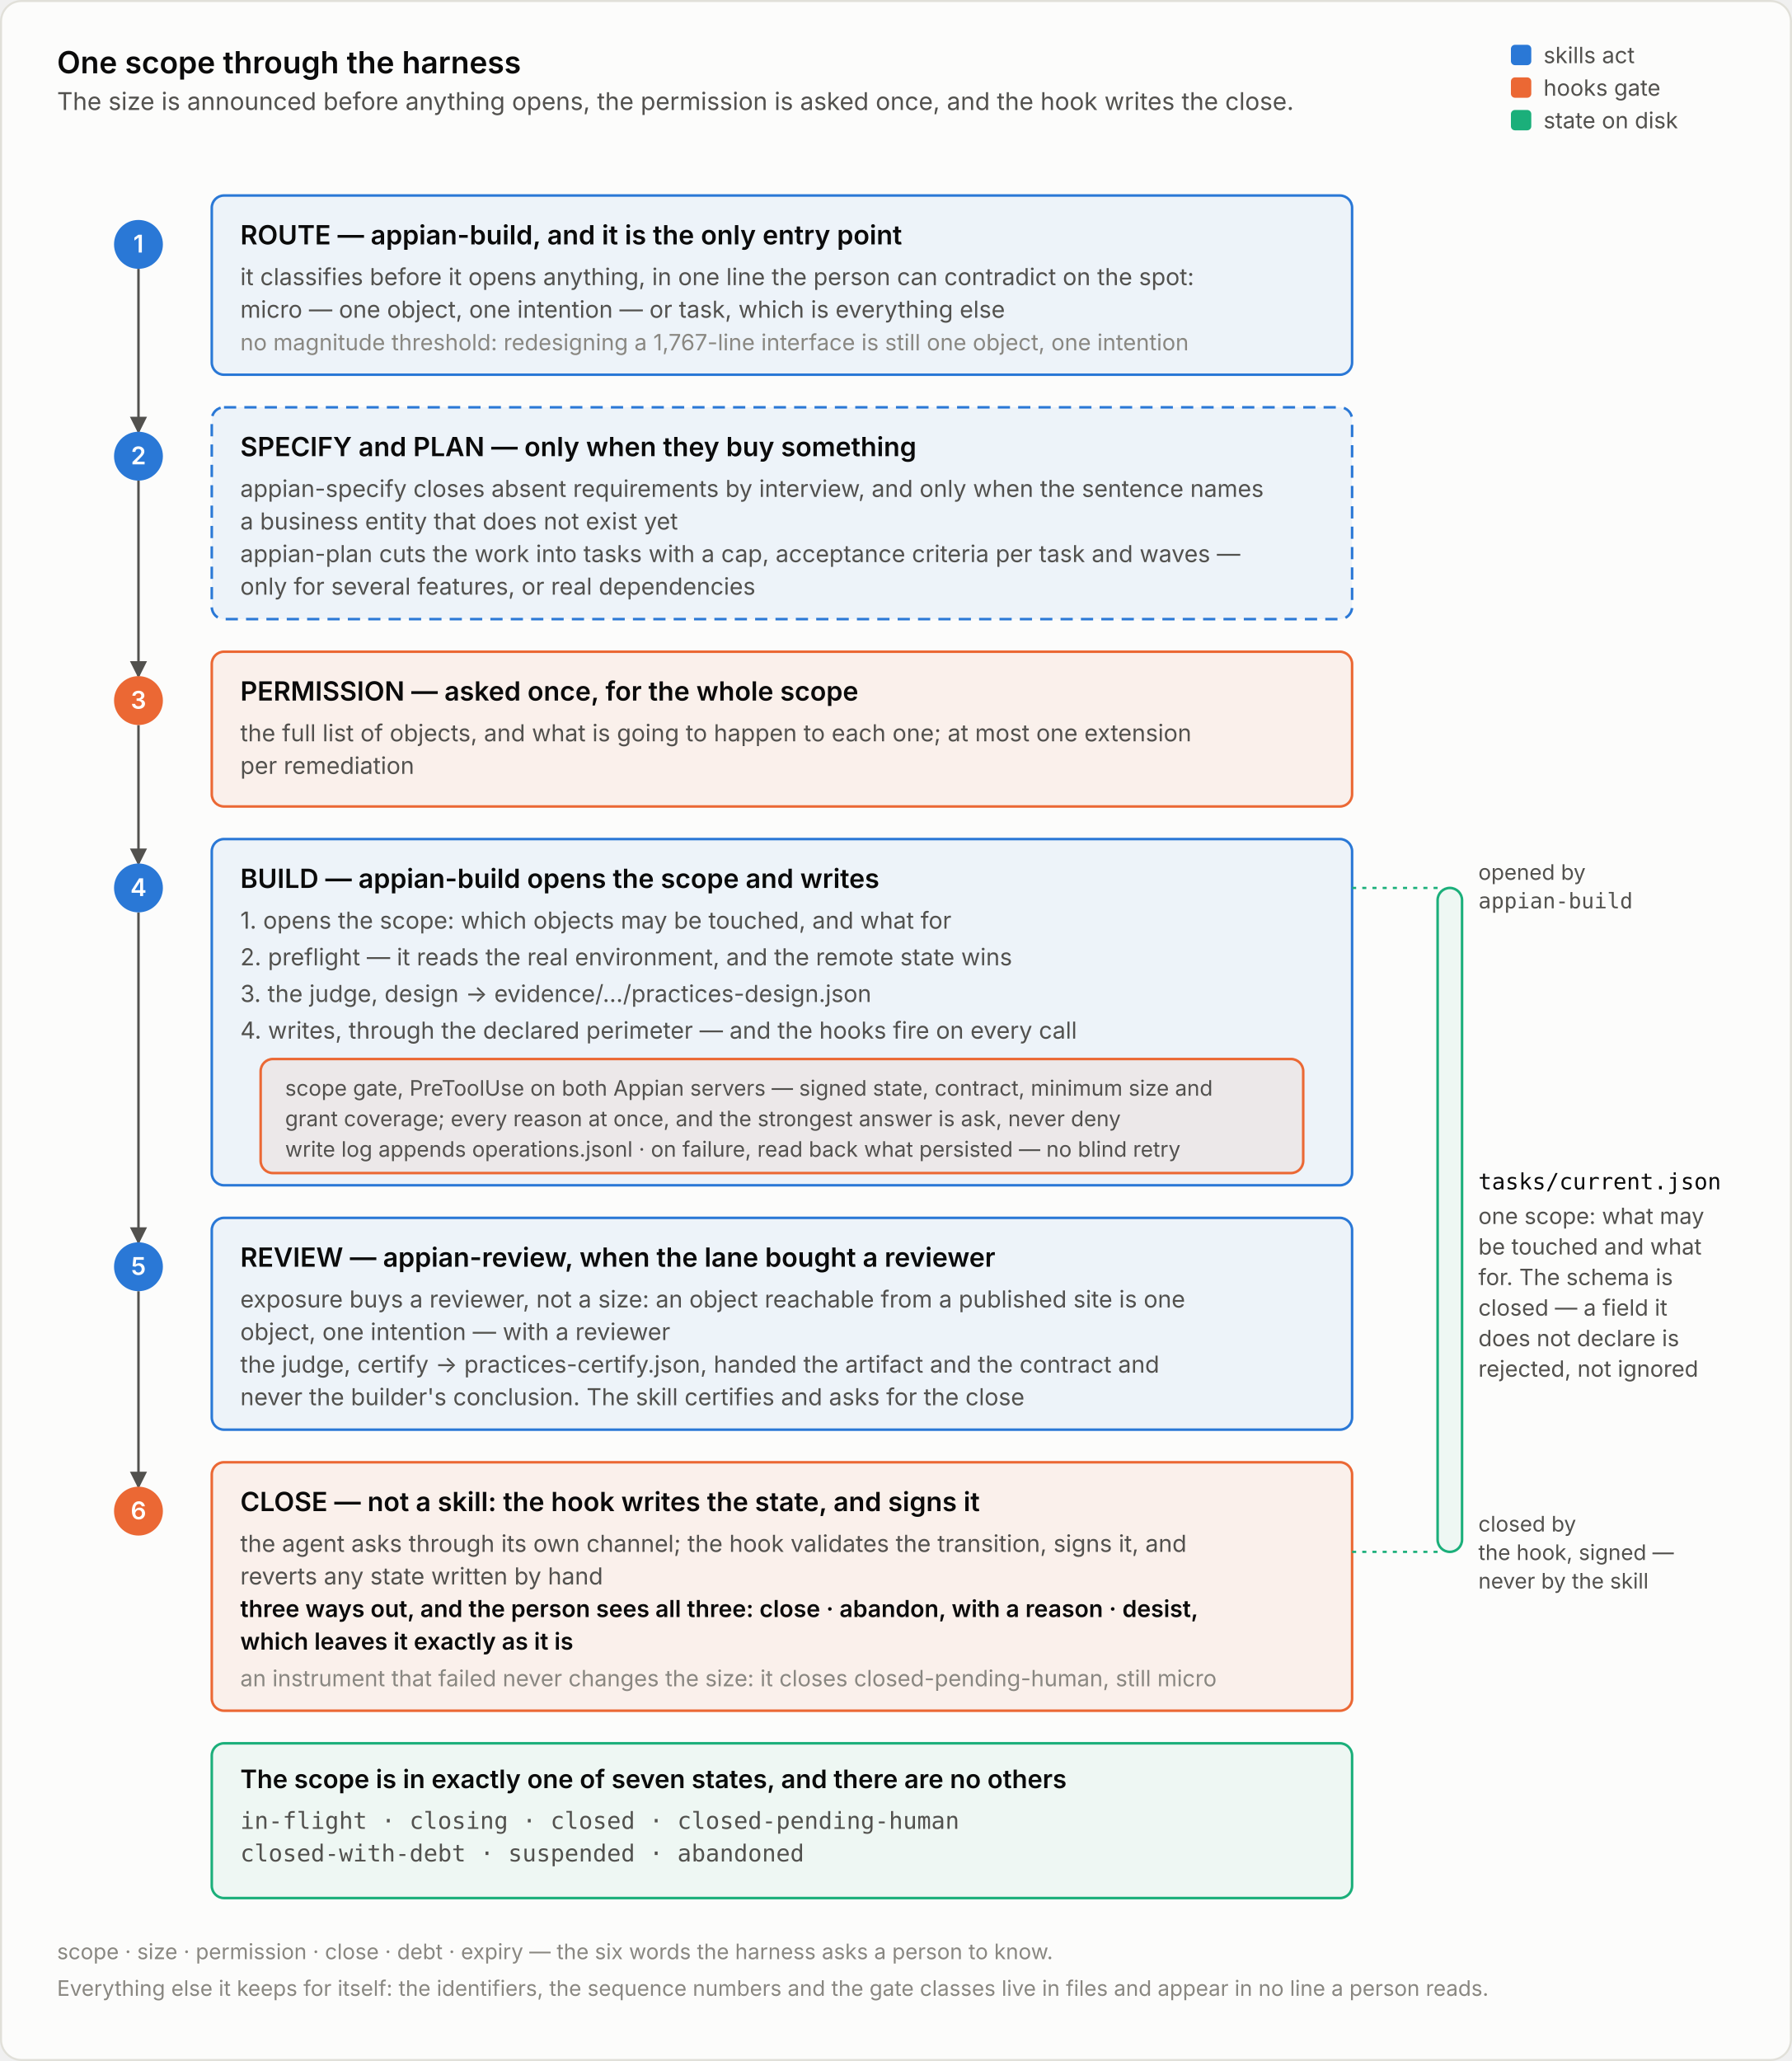
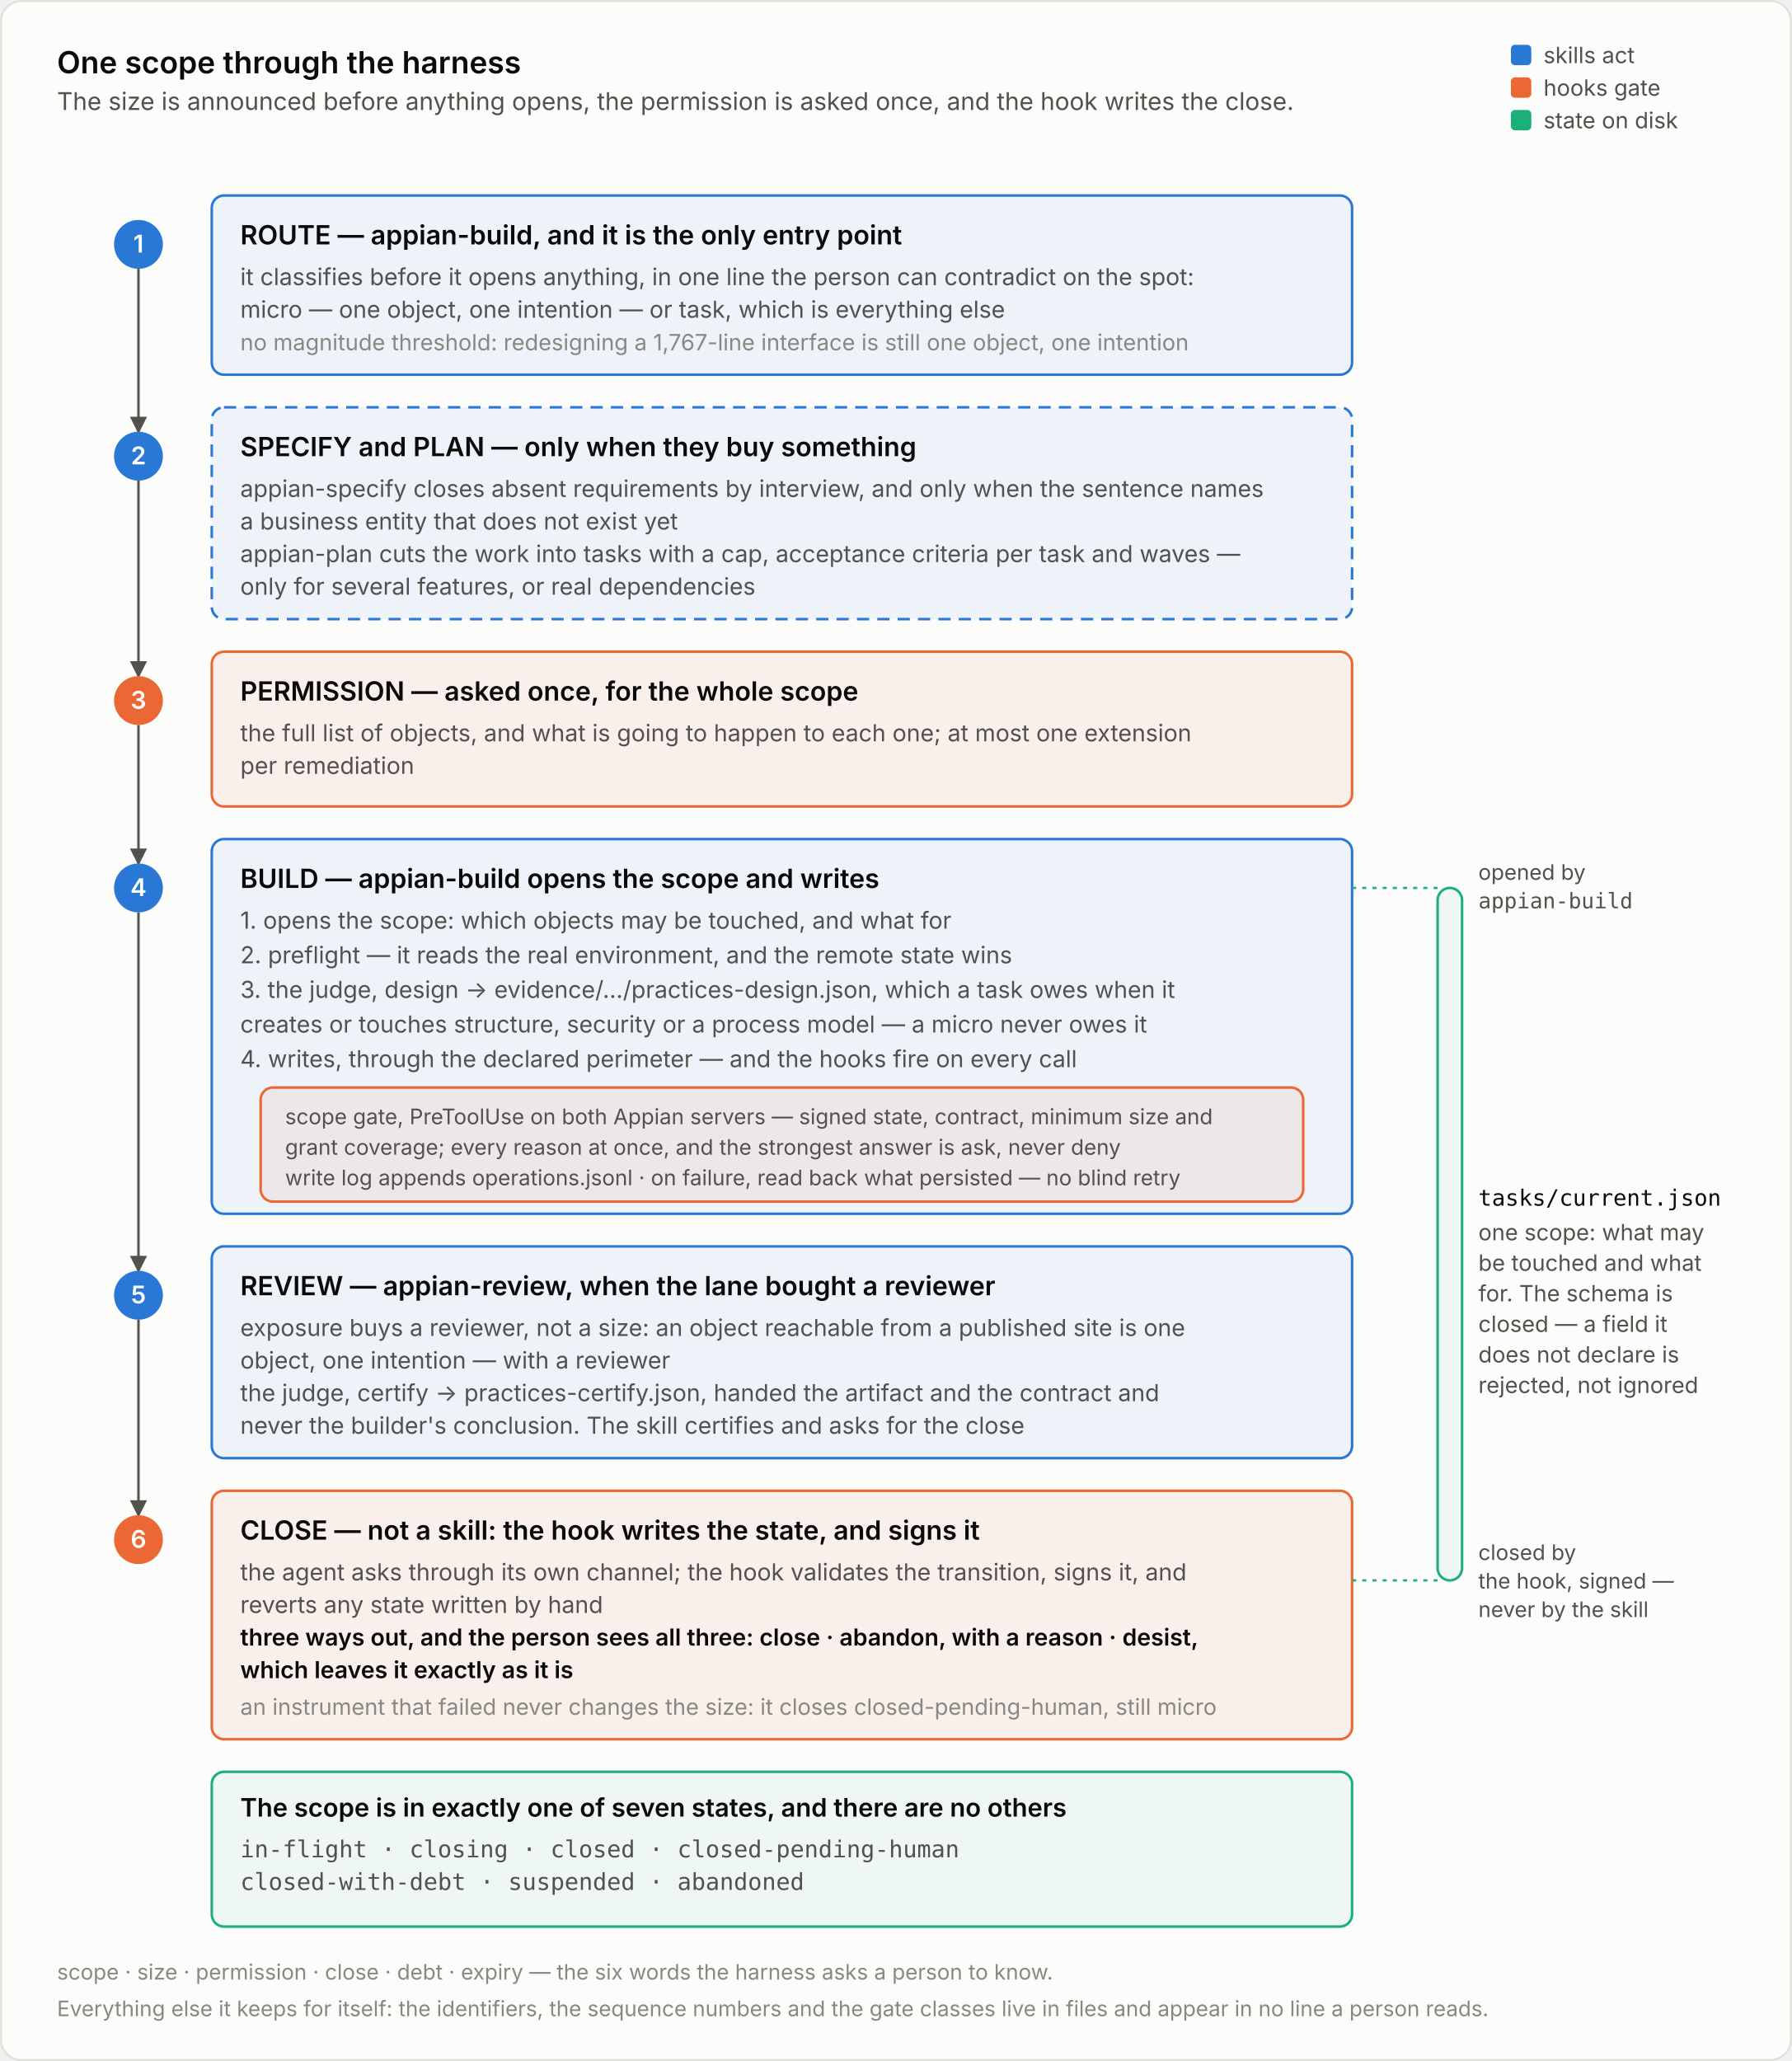
<svg xmlns="http://www.w3.org/2000/svg" width="880" height="1012" viewBox="0 0 880 1012" role="img" font-family="system-ui,-apple-system,'Segoe UI',sans-serif">
  <defs>
    <marker id="ar-blue" viewBox="0 0 8 8" refX="7" refY="4" markerWidth="7" markerHeight="7" orient="auto-start-reverse">
      <path d="M0,0 L8,4 L0,8 z" fill="#2a78d6" />
    </marker>
  </defs>
  <defs>
    <marker id="ar-orange" viewBox="0 0 8 8" refX="7" refY="4" markerWidth="7" markerHeight="7" orient="auto-start-reverse">
      <path d="M0,0 L8,4 L0,8 z" fill="#eb6834" />
    </marker>
  </defs>
  <defs>
    <marker id="ar-ink" viewBox="0 0 8 8" refX="7" refY="4" markerWidth="7" markerHeight="7" orient="auto-start-reverse">
      <path d="M0,0 L8,4 L0,8 z" fill="#52514e" />
    </marker>
  </defs>
  <rect x="0.5" y="0.5" width="879" height="1011" rx="10" fill="#fcfcfb" stroke="#e1e0d9" />
  <text x="28" y="36" font-size="15" fill="#0b0b0b" font-weight="600">One scope through the harness</text>
  <text x="28" y="54" font-size="12" fill="#52514e">The size is announced before anything opens, the permission is asked once, and the hook writes the close.</text>
  <rect x="742" y="22" width="10" height="10" rx="2" fill="#2a78d6" stroke="none" stroke-width="0" />
  <text x="758" y="31" font-size="11" fill="#52514e">skills act</text>
  <rect x="742" y="38" width="10" height="10" rx="2" fill="#eb6834" stroke="none" stroke-width="0" />
  <text x="758" y="47" font-size="11" fill="#52514e">hooks gate</text>
  <rect x="742" y="54" width="10" height="10" rx="2" fill="#1baf7a" stroke="none" stroke-width="0" />
  <text x="758" y="63" font-size="11" fill="#52514e">state on disk</text>
  <rect x="104" y="96" width="560" height="88" rx="6" fill="rgba(42,120,214,0.07)" stroke="#2a78d6" stroke-width="1.25" />
  <text x="118" y="120" font-size="13" fill="#0b0b0b" font-weight="600">ROUTE — appian-build, and it is the only entry point</text>
  <text x="118" y="140" font-size="11.5" fill="#52514e">it classifies before it opens anything, in one line the person can contradict on the spot:</text>
  <text x="118" y="156" font-size="11.5" fill="#52514e">micro — one object, one intention — or task, which is everything else</text>
  <text x="118" y="172" font-size="11" fill="#898781">no magnitude threshold: redesigning a 1,767-line interface is still one object, one intention</text>
  <rect x="104" y="200" width="560" height="104" rx="6" fill="rgba(42,120,214,0.07)" stroke="#2a78d6" stroke-width="1.25" stroke-dasharray="6 4" />
  <text x="118" y="224" font-size="13" fill="#0b0b0b" font-weight="600">SPECIFY and PLAN — only when they buy something</text>
  <text x="118" y="244" font-size="11.5" fill="#52514e">appian-specify closes absent requirements by interview, and only when the sentence names</text>
  <text x="118" y="260" font-size="11.5" fill="#52514e">a business entity that does not exist yet</text>
  <text x="118" y="276" font-size="11.5" fill="#52514e">appian-plan cuts the work into tasks with a cap, acceptance criteria per task and waves —</text>
  <text x="118" y="292" font-size="11.5" fill="#52514e">only for several features, or real dependencies</text>
  <rect x="104" y="320" width="560" height="76" rx="6" fill="rgba(235,104,52,0.08)" stroke="#eb6834" stroke-width="1.25" />
  <text x="118" y="344" font-size="13" fill="#0b0b0b" font-weight="600">PERMISSION — asked once, for the whole scope</text>
  <text x="118" y="364" font-size="11.5" fill="#52514e">the full list of objects, and what is going to happen to each one; at most one extension</text>
  <text x="118" y="380" font-size="11.5" fill="#52514e">per remediation</text>
-   <rect x="104" y="412" width="560" height="170" rx="6" fill="rgba(42,120,214,0.07)" stroke="#2a78d6" stroke-width="1.25" />
+   <rect x="104" y="412" width="560" height="184" rx="6" fill="rgba(42,120,214,0.07)" stroke="#2a78d6" stroke-width="1.25" />
  <text x="118" y="436" font-size="13" fill="#0b0b0b" font-weight="600">BUILD — appian-build opens the scope and writes</text>
  <text x="118" y="456" font-size="11.5" fill="#52514e">1. opens the scope: which objects may be touched, and what for</text>
-   <text x="118" y="474" font-size="11.5" fill="#52514e">2. preflight — it reads the real environment, and the remote state wins</text>
-   <text x="118" y="492" font-size="11.5" fill="#52514e">3. the judge, design → evidence/…/practices-design.json</text>
-   <text x="118" y="510" font-size="11.5" fill="#52514e">4. writes, through the declared perimeter — and the hooks fire on every call</text>
-   <rect x="128" y="520" width="512" height="56" rx="6" fill="rgba(235,104,52,0.08)" stroke="#eb6834" stroke-width="1.25" />
-   <text x="140" y="538" font-size="10.5" fill="#52514e">scope gate, PreToolUse on both Appian servers — signed state, contract, minimum size and</text>
-   <text x="140" y="553" font-size="10.5" fill="#52514e">grant coverage; every reason at once, and the strongest answer is ask, never deny</text>
-   <text x="140" y="568" font-size="10.5" fill="#52514e">write log appends operations.jsonl · on failure, read back what persisted — no blind retry</text>
-   <rect x="104" y="598" width="560" height="104" rx="6" fill="rgba(42,120,214,0.07)" stroke="#2a78d6" stroke-width="1.25" />
-   <text x="118" y="622" font-size="13" fill="#0b0b0b" font-weight="600">REVIEW — appian-review, when the lane bought a reviewer</text>
-   <text x="118" y="642" font-size="11.5" fill="#52514e">exposure buys a reviewer, not a size: an object reachable from a published site is one</text>
-   <text x="118" y="658" font-size="11.5" fill="#52514e">object, one intention — with a reviewer</text>
-   <text x="118" y="674" font-size="11.5" fill="#52514e">the judge, certify → practices-certify.json, handed the artifact and the contract and</text>
-   <text x="118" y="690" font-size="11.5" fill="#52514e">never the builder's conclusion. The skill certifies and asks for the close</text>
-   <rect x="104" y="718" width="560" height="122" rx="6" fill="rgba(235,104,52,0.08)" stroke="#eb6834" stroke-width="1.25" />
-   <text x="118" y="742" font-size="13" fill="#0b0b0b" font-weight="600">CLOSE — not a skill: the hook writes the state, and signs it</text>
-   <text x="118" y="762" font-size="11.5" fill="#52514e">the agent asks through its own channel; the hook validates the transition, signs it, and</text>
-   <text x="118" y="778" font-size="11.5" fill="#52514e">reverts any state written by hand</text>
-   <text x="118" y="794" font-size="11.5" fill="#0b0b0b" font-weight="600">three ways out, and the person sees all three: close · abandon, with a reason · desist,</text>
-   <text x="118" y="810" font-size="11.5" fill="#0b0b0b" font-weight="600">which leaves it exactly as it is</text>
-   <text x="118" y="828" font-size="11" fill="#898781">an instrument that failed never changes the size: it closes closed-pending-human, still micro</text>
-   <rect x="104" y="856" width="560" height="76" rx="6" fill="rgba(27,175,122,0.06)" stroke="#1baf7a" stroke-width="1.25" />
-   <text x="118" y="878" font-size="12.5" fill="#0b0b0b" font-weight="600">The scope is in exactly one of seven states, and there are no others</text>
-   <text x="118" y="898" font-size="11.5" fill="#52514e" font-family="ui-monospace,Consolas,'Cascadia Mono',monospace">in-flight · closing · closed · closed-pending-human</text>
-   <text x="118" y="914" font-size="11.5" fill="#52514e" font-family="ui-monospace,Consolas,'Cascadia Mono',monospace">closed-with-debt · suspended · abandoned</text>
+   <text x="118" y="473" font-size="11.5" fill="#52514e">2. preflight — it reads the real environment, and the remote state wins</text>
+   <text x="118" y="490" font-size="11.5" fill="#52514e">3. the judge, design → evidence/…/practices-design.json, which a task owes when it</text>
+   <text x="118" y="507" font-size="11.5" fill="#52514e">creates or touches structure, security or a process model — a micro never owes it</text>
+   <text x="118" y="524" font-size="11.5" fill="#52514e">4. writes, through the declared perimeter — and the hooks fire on every call</text>
+   <rect x="128" y="534" width="512" height="56" rx="6" fill="rgba(235,104,52,0.08)" stroke="#eb6834" stroke-width="1.25" />
+   <text x="140" y="552" font-size="10.5" fill="#52514e">scope gate, PreToolUse on both Appian servers — signed state, contract, minimum size and</text>
+   <text x="140" y="567" font-size="10.5" fill="#52514e">grant coverage; every reason at once, and the strongest answer is ask, never deny</text>
+   <text x="140" y="582" font-size="10.5" fill="#52514e">write log appends operations.jsonl · on failure, read back what persisted — no blind retry</text>
+   <rect x="104" y="612" width="560" height="104" rx="6" fill="rgba(42,120,214,0.07)" stroke="#2a78d6" stroke-width="1.25" />
+   <text x="118" y="636" font-size="13" fill="#0b0b0b" font-weight="600">REVIEW — appian-review, when the lane bought a reviewer</text>
+   <text x="118" y="656" font-size="11.5" fill="#52514e">exposure buys a reviewer, not a size: an object reachable from a published site is one</text>
+   <text x="118" y="672" font-size="11.5" fill="#52514e">object, one intention — with a reviewer</text>
+   <text x="118" y="688" font-size="11.5" fill="#52514e">the judge, certify → practices-certify.json, handed the artifact and the contract and</text>
+   <text x="118" y="704" font-size="11.5" fill="#52514e">never the builder's conclusion. The skill certifies and asks for the close</text>
+   <rect x="104" y="732" width="560" height="122" rx="6" fill="rgba(235,104,52,0.08)" stroke="#eb6834" stroke-width="1.25" />
+   <text x="118" y="756" font-size="13" fill="#0b0b0b" font-weight="600">CLOSE — not a skill: the hook writes the state, and signs it</text>
+   <text x="118" y="776" font-size="11.5" fill="#52514e">the agent asks through its own channel; the hook validates the transition, signs it, and</text>
+   <text x="118" y="792" font-size="11.5" fill="#52514e">reverts any state written by hand</text>
+   <text x="118" y="808" font-size="11.5" fill="#0b0b0b" font-weight="600">three ways out, and the person sees all three: close · abandon, with a reason · desist,</text>
+   <text x="118" y="824" font-size="11.5" fill="#0b0b0b" font-weight="600">which leaves it exactly as it is</text>
+   <text x="118" y="842" font-size="11" fill="#898781">an instrument that failed never changes the size: it closes closed-pending-human, still micro</text>
+   <rect x="104" y="870" width="560" height="76" rx="6" fill="rgba(27,175,122,0.06)" stroke="#1baf7a" stroke-width="1.25" />
+   <text x="118" y="892" font-size="12.5" fill="#0b0b0b" font-weight="600">The scope is in exactly one of seven states, and there are no others</text>
+   <text x="118" y="912" font-size="11.5" fill="#52514e" font-family="ui-monospace,Consolas,'Cascadia Mono',monospace">in-flight · closing · closed · closed-pending-human</text>
+   <text x="118" y="928" font-size="11.5" fill="#52514e" font-family="ui-monospace,Consolas,'Cascadia Mono',monospace">closed-with-debt · suspended · abandoned</text>
  <polyline points="68,132 68,212" fill="none" stroke="#52514e" stroke-width="1.2" marker-end="url(#ar-ink)" />
  <polyline points="68,236 68,332" fill="none" stroke="#52514e" stroke-width="1.2" marker-end="url(#ar-ink)" />
  <polyline points="68,356 68,424" fill="none" stroke="#52514e" stroke-width="1.2" marker-end="url(#ar-ink)" />
-   <polyline points="68,448 68,610" fill="none" stroke="#52514e" stroke-width="1.2" marker-end="url(#ar-ink)" />
-   <polyline points="68,634 68,730" fill="none" stroke="#52514e" stroke-width="1.2" marker-end="url(#ar-ink)" />
+   <polyline points="68,448 68,624" fill="none" stroke="#52514e" stroke-width="1.2" marker-end="url(#ar-ink)" />
+   <polyline points="68,648 68,744" fill="none" stroke="#52514e" stroke-width="1.2" marker-end="url(#ar-ink)" />
  <circle cx="68" cy="120" r="12" fill="#2a78d6" />
  <text x="68" y="124" font-size="12" fill="#ffffff" font-weight="600" text-anchor="middle">1</text>
  <circle cx="68" cy="224" r="12" fill="#2a78d6" />
  <text x="68" y="228" font-size="12" fill="#ffffff" font-weight="600" text-anchor="middle">2</text>
  <circle cx="68" cy="344" r="12" fill="#eb6834" />
  <text x="68" y="348" font-size="12" fill="#ffffff" font-weight="600" text-anchor="middle">3</text>
  <circle cx="68" cy="436" r="12" fill="#2a78d6" />
  <text x="68" y="440" font-size="12" fill="#ffffff" font-weight="600" text-anchor="middle">4</text>
-   <circle cx="68" cy="622" r="12" fill="#2a78d6" />
-   <text x="68" y="626" font-size="12" fill="#ffffff" font-weight="600" text-anchor="middle">5</text>
-   <circle cx="68" cy="742" r="12" fill="#eb6834" />
-   <text x="68" y="746" font-size="12" fill="#ffffff" font-weight="600" text-anchor="middle">6</text>
+   <circle cx="68" cy="636" r="12" fill="#2a78d6" />
+   <text x="68" y="640" font-size="12" fill="#ffffff" font-weight="600" text-anchor="middle">5</text>
+   <circle cx="68" cy="756" r="12" fill="#eb6834" />
+   <text x="68" y="760" font-size="12" fill="#ffffff" font-weight="600" text-anchor="middle">6</text>
  <polyline points="664,436 706,436" fill="none" stroke="#1baf7a" stroke-width="1.1" stroke-dasharray="2 3" />
-   <polyline points="664,762 706,762" fill="none" stroke="#1baf7a" stroke-width="1.1" stroke-dasharray="2 3" />
-   <rect x="706" y="436" width="12" height="326" rx="6" fill="rgba(27,175,122,0.06)" stroke="#1baf7a" stroke-width="1.25" />
+   <polyline points="664,776 706,776" fill="none" stroke="#1baf7a" stroke-width="1.1" stroke-dasharray="2 3" />
+   <rect x="706" y="436" width="12" height="340" rx="6" fill="rgba(27,175,122,0.06)" stroke="#1baf7a" stroke-width="1.25" />
  <text x="726" y="432" font-size="10.5" fill="#52514e">opened by</text>
  <text x="726" y="446" font-size="10.5" fill="#52514e" font-family="ui-monospace,Consolas,'Cascadia Mono',monospace">appian-build</text>
-   <text x="726" y="584" font-size="11" fill="#0b0b0b" font-family="ui-monospace,Consolas,'Cascadia Mono',monospace">tasks/current.json</text>
-   <text x="726" y="601" font-size="11" fill="#52514e">one scope: what may</text>
-   <text x="726" y="616" font-size="11" fill="#52514e">be touched and what</text>
-   <text x="726" y="631" font-size="11" fill="#52514e">for. The schema is</text>
-   <text x="726" y="646" font-size="11" fill="#52514e">closed — a field it</text>
-   <text x="726" y="661" font-size="11" fill="#52514e">does not declare is</text>
-   <text x="726" y="676" font-size="11" fill="#52514e">rejected, not ignored</text>
-   <text x="726" y="752" font-size="10.5" fill="#52514e">closed by</text>
-   <text x="726" y="766" font-size="10.5" fill="#52514e">the hook, signed —</text>
-   <text x="726" y="780" font-size="10.5" fill="#52514e">never by the skill</text>
-   <text x="28" y="962" font-size="10.5" fill="#898781">scope · size · permission · close · debt · expiry — the six words the harness asks a person to know.</text>
-   <text x="28" y="980" font-size="10.5" fill="#898781">Everything else it keeps for itself: the identifiers, the sequence numbers and the gate classes live in files and appear in no line a person reads.</text>
+   <text x="726" y="592" font-size="11" fill="#0b0b0b" font-family="ui-monospace,Consolas,'Cascadia Mono',monospace">tasks/current.json</text>
+   <text x="726" y="609" font-size="11" fill="#52514e">one scope: what may</text>
+   <text x="726" y="624" font-size="11" fill="#52514e">be touched and what</text>
+   <text x="726" y="639" font-size="11" fill="#52514e">for. The schema is</text>
+   <text x="726" y="654" font-size="11" fill="#52514e">closed — a field it</text>
+   <text x="726" y="669" font-size="11" fill="#52514e">does not declare is</text>
+   <text x="726" y="684" font-size="11" fill="#52514e">rejected, not ignored</text>
+   <text x="726" y="766" font-size="10.5" fill="#52514e">closed by</text>
+   <text x="726" y="780" font-size="10.5" fill="#52514e">the hook, signed —</text>
+   <text x="726" y="794" font-size="10.5" fill="#52514e">never by the skill</text>
+   <text x="28" y="972" font-size="10.5" fill="#898781">scope · size · permission · close · debt · expiry — the six words the harness asks a person to know.</text>
+   <text x="28" y="990" font-size="10.5" fill="#898781">Everything else it keeps for itself: the identifiers, the sequence numbers and the gate classes live in files and appear in no line a person reads.</text>
</svg>
